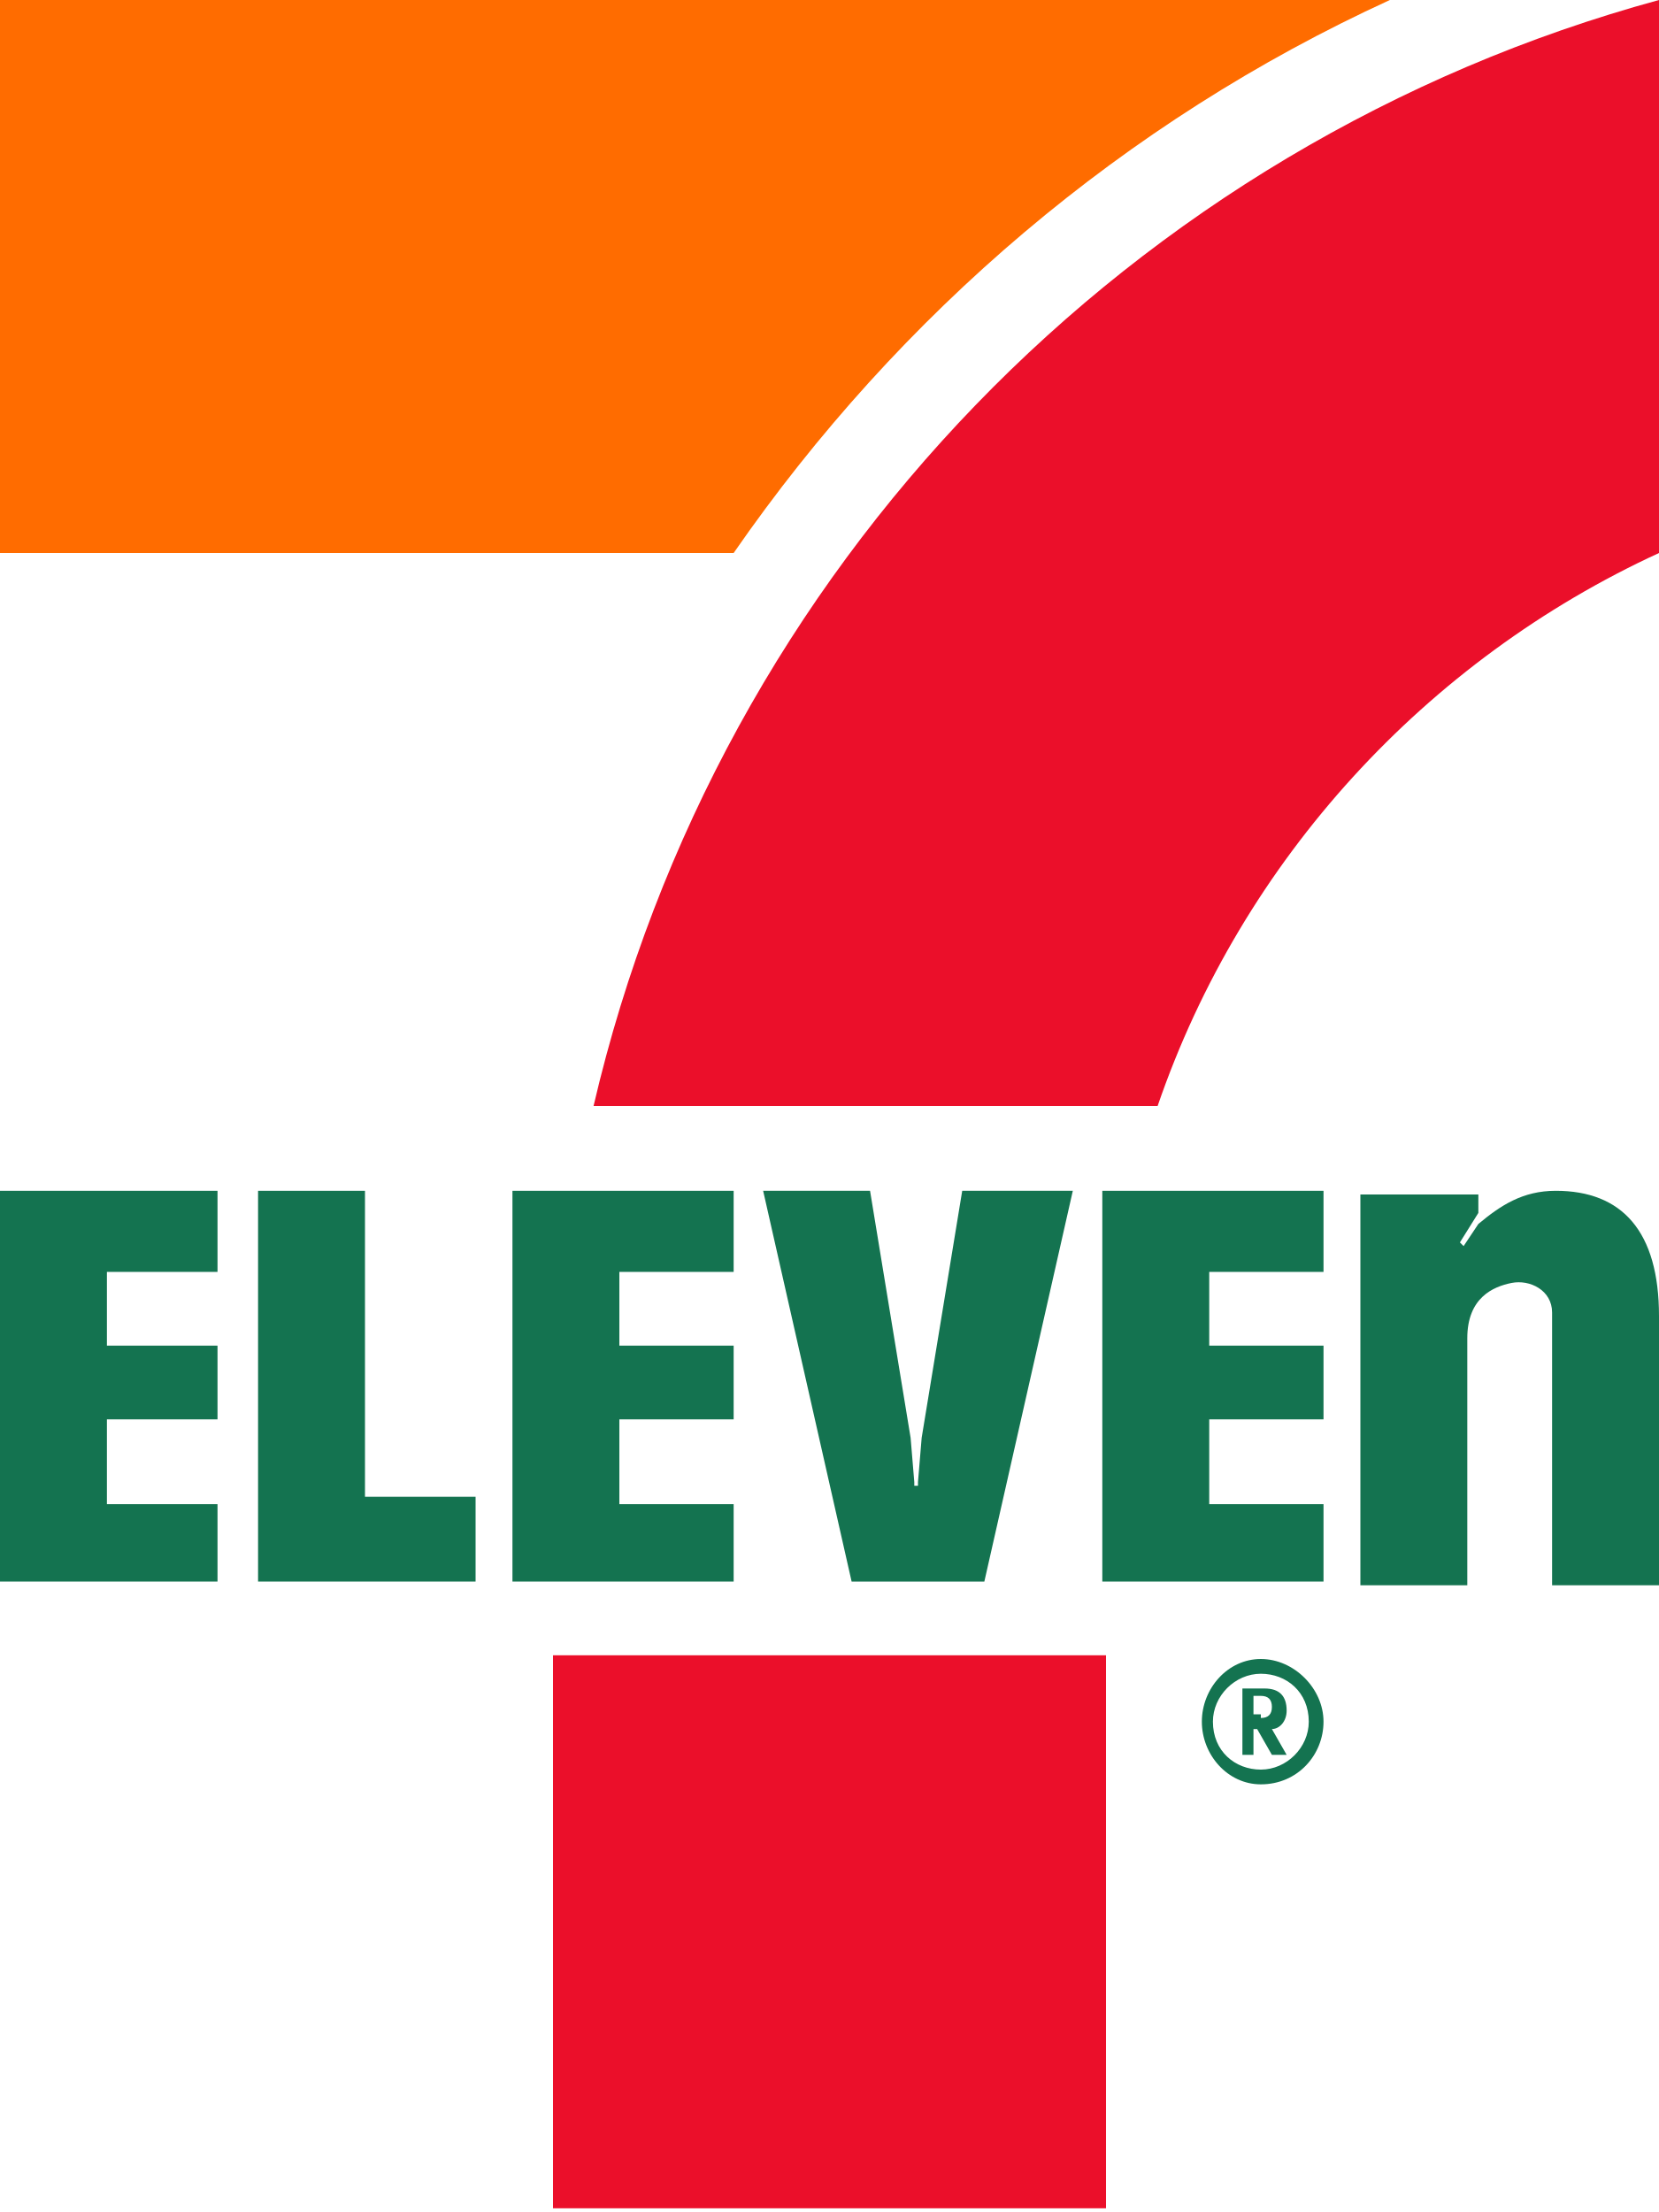
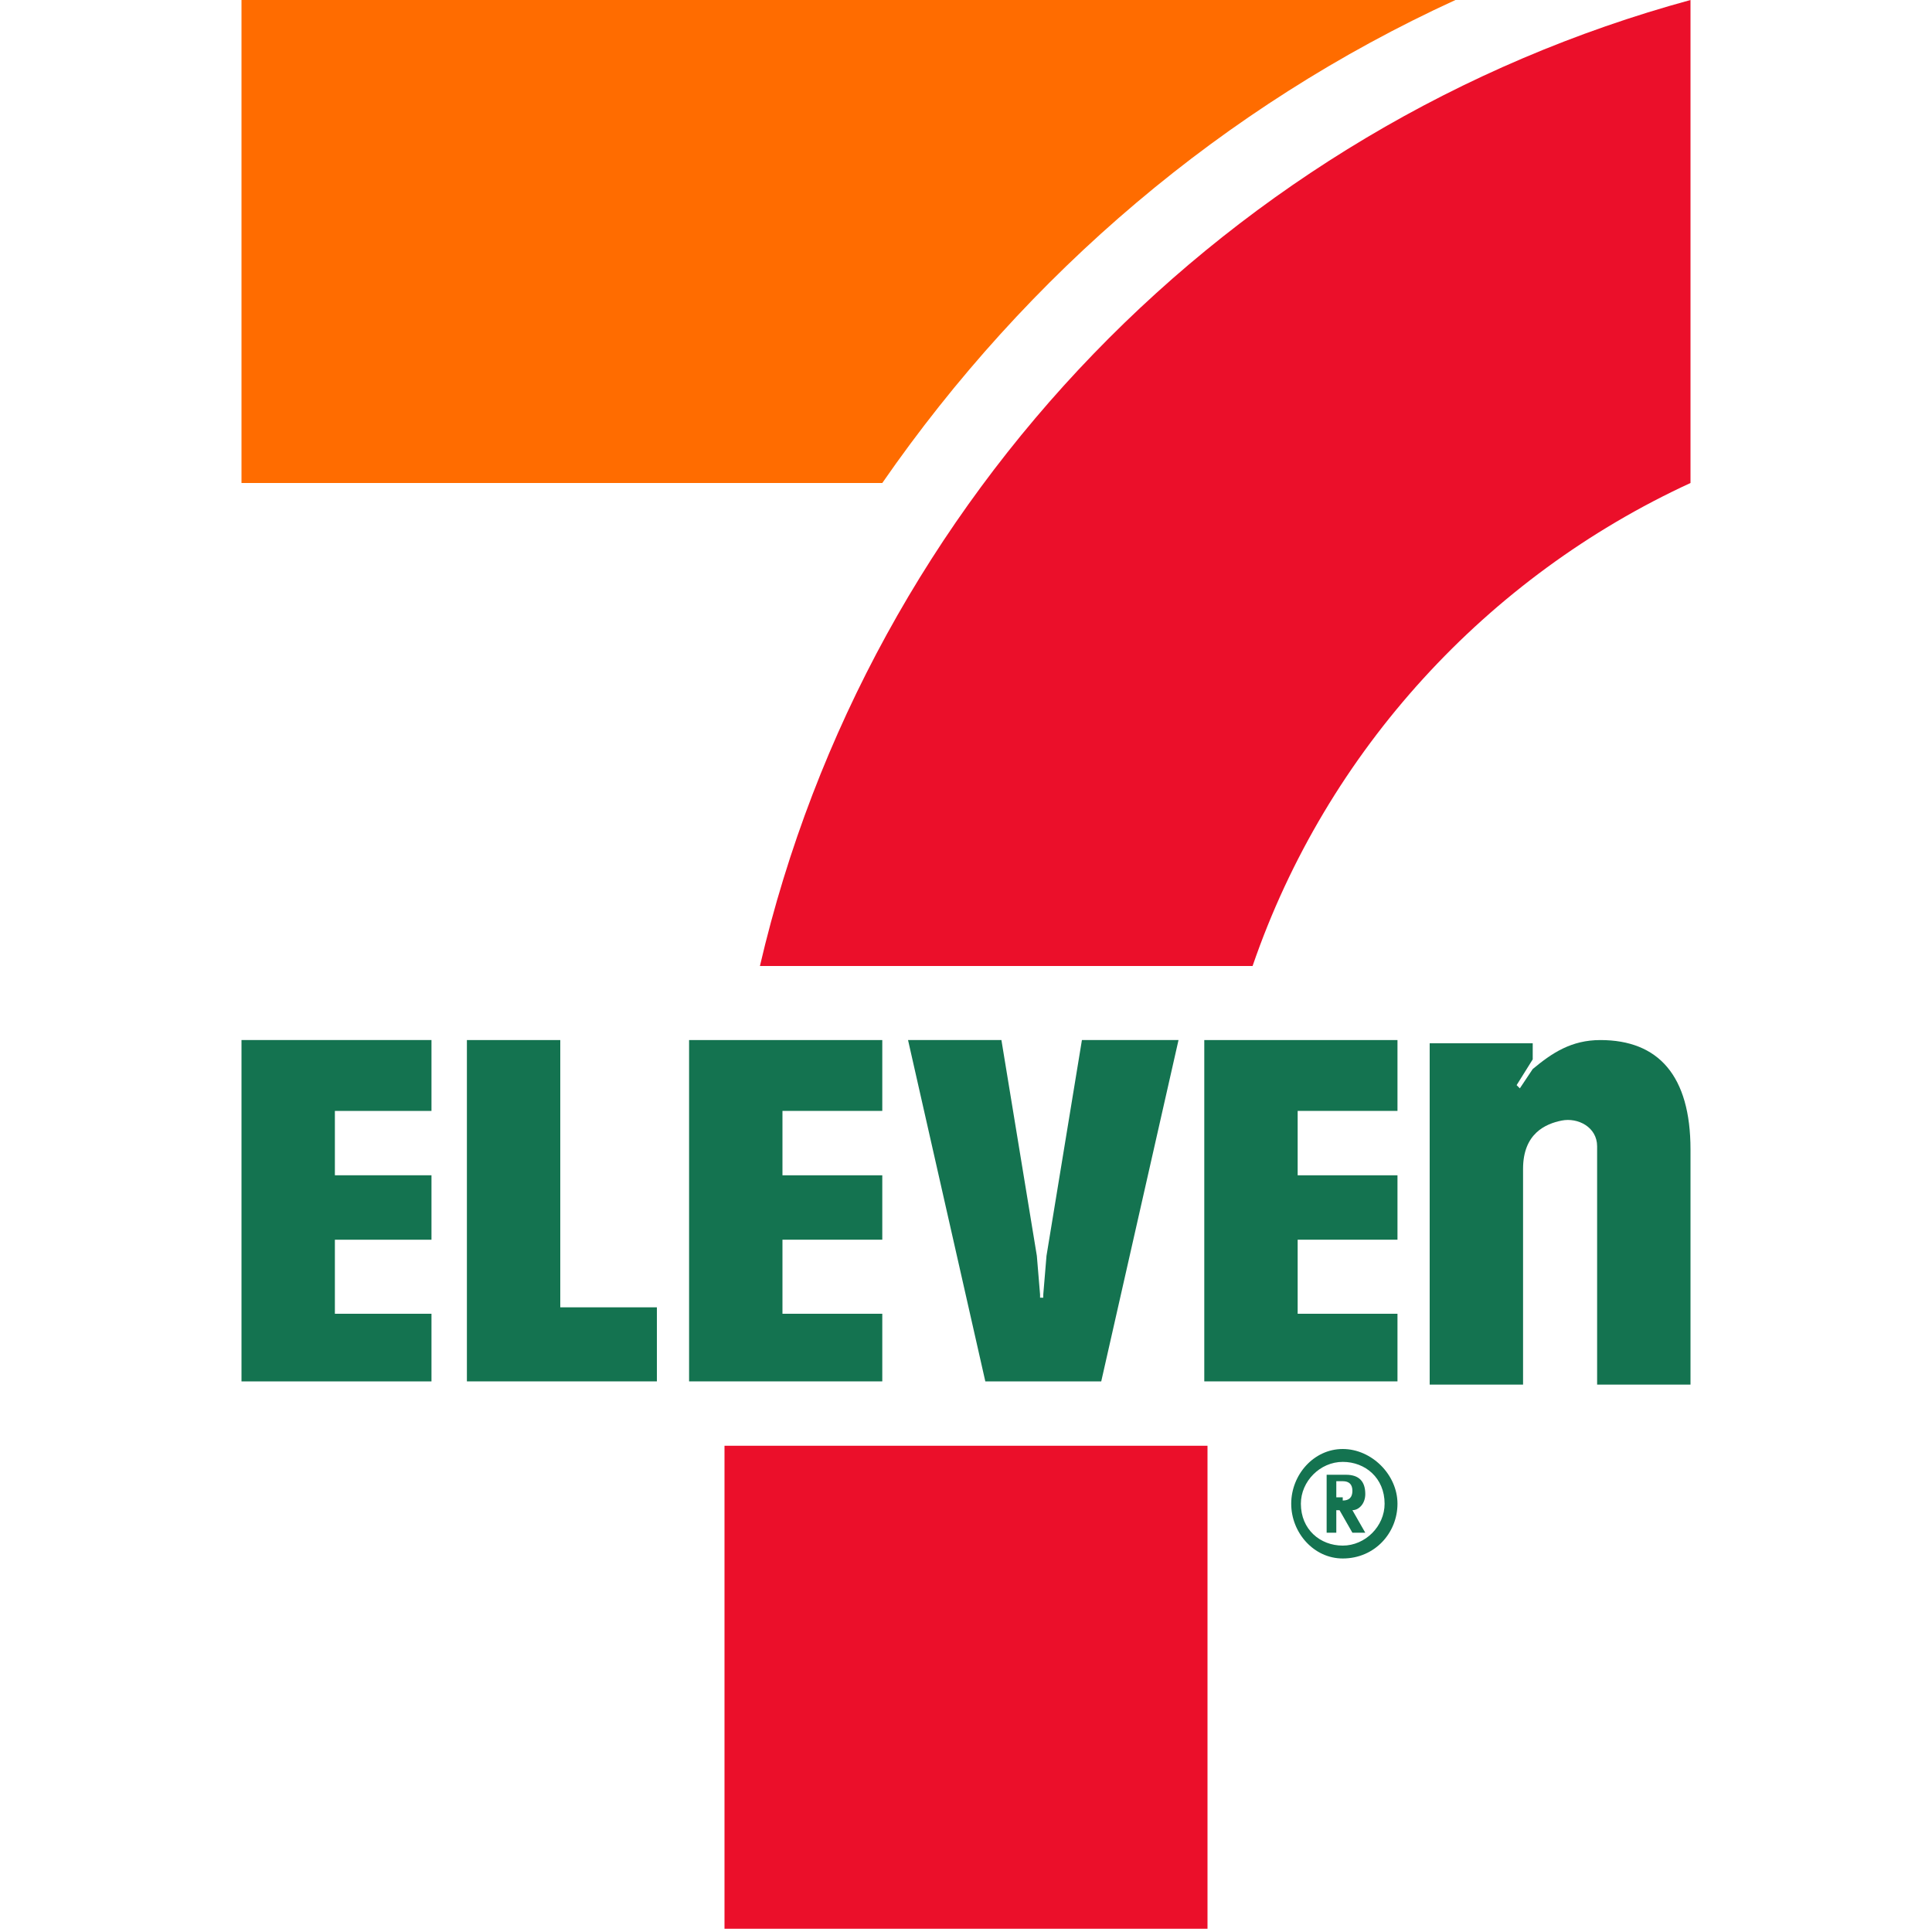
- <svg xmlns="http://www.w3.org/2000/svg" xmlns:xlink="http://www.w3.org/1999/xlink" version="1.1" id="Layer_1" x="0px" y="0px" viewBox="0 0 45 60" style="enable-background:new 0 0 45 60;" xml:space="preserve">
-   <style type="text/css">
+ <svg xmlns="http://www.w3.org/2000/svg" xmlns:xlink="http://www.w3.org/1999/xlink" viewBox="0 0 60 60" width="512" height="512">
+   <svg x="7.5" y="0" width="45" height="60" viewBox="0 0 45 60" version="1.1" id="Layer_1" style="enable-background:new 0 0 45 60;" xml:space="preserve">
+     <style type="text/css">
	.st0{clip-path:url(#SVGID_2_);fill:#147350;}
	.st1{clip-path:url(#SVGID_2_);fill:#FF6C00;}
	.st2{clip-path:url(#SVGID_2_);fill:#EB0F2A;}
</style>
-   <g>
-     <defs>
-       <rect id="SVGID_1_" width="45" height="59.9" />
-     </defs>
-     <clipPath id="SVGID_2_">
-       <use xlink:href="#SVGID_1_" style="overflow:visible;" />
-     </clipPath>
-     <path class="st0" d="M34.2,45c0.9,0,1.7,0.8,1.7,1.7c0,0.9-0.7,1.7-1.7,1.7c-0.9,0-1.6-0.8-1.6-1.7C32.6,45.8,33.3,45,34.2,45    M34.2,48c0.7,0,1.3-0.6,1.3-1.3c0-0.8-0.6-1.3-1.3-1.3c-0.7,0-1.3,0.6-1.3,1.3C32.9,47.5,33.5,48,34.2,48 M34,47.6h-0.3v-1.8h0.6   c0.4,0,0.6,0.2,0.6,0.6c0,0.3-0.2,0.5-0.4,0.5l0.4,0.7h-0.4l-0.4-0.7H34V47.6z M34.2,46.6c0.2,0,0.3-0.1,0.3-0.3   c0-0.2-0.1-0.3-0.3-0.3H34v0.5H34.2z" />
-     <path class="st0" d="M42.2,32.3c-0.9,0-1.5,0.4-2.1,0.9l-0.4,0.6l-0.1-0.1l0.5-0.8v-0.5h-3.2v10.6h2.9v-6.7c0-1.1,0.7-1.4,1.2-1.5   c0.5-0.1,1.1,0.2,1.1,0.8v7.4H45v-7.3C45,33.4,44,32.3,42.2,32.3" />
-     <polygon class="st0" points="9.9,40.6 12.9,40.6 12.9,42.9 7,42.9 7,32.3 9.9,32.3  " />
-     <polygon class="st0" points="0,42.9 5.9,42.9 5.9,40.8 2.9,40.8 2.9,38.5 5.9,38.5 5.9,36.5 2.9,36.5 2.9,34.5 5.9,34.5 5.9,32.3    0,32.3  " />
-     <polygon class="st0" points="13.9,42.9 19.9,42.9 19.9,40.8 16.8,40.8 16.8,38.5 19.9,38.5 19.9,36.5 16.8,36.5 16.8,34.5    19.9,34.5 19.9,32.3 13.9,32.3  " />
-     <polygon class="st0" points="29.9,42.9 35.9,42.9 35.9,40.8 32.8,40.8 32.8,38.5 35.9,38.5 35.9,36.5 32.8,36.5 32.8,34.5    35.9,34.5 35.9,32.3 29.9,32.3  " />
-     <polygon class="st0" points="26.1,32.3 26.1,32.3 26.1,32.3 25,39 24.9,40.2 24.9,40.3 24.8,40.3 24.8,40.2 24.7,39 23.6,32.3    23.6,32.3 20.7,32.3 23.1,42.9 26.7,42.9 29.1,32.3  " />
-     <path class="st1" d="M37.7,0H0v15h19.9C24.4,8.5,30.5,3.3,37.7,0" />
-     <polygon class="st2" points="15,59.9 30,59.9 30,44.9 15,44.9  " />
-     <path class="st2" d="M45,15V0C30.7,3.9,19.5,15.4,16.1,30h15.3C33.7,23.3,38.7,17.9,45,15" />
-   </g>
+     <g>
+       <defs>
+         <rect id="SVGID_1_" width="45" height="59.9" />
+       </defs>
+       <clipPath id="SVGID_2_">
+         <use xlink:href="#SVGID_1_" style="overflow:visible;" />
+       </clipPath>
+       <path class="st0" d="M34.2,45c0.9,0,1.7,0.8,1.7,1.7c0,0.9-0.7,1.7-1.7,1.7c-0.9,0-1.6-0.8-1.6-1.7C32.6,45.8,33.3,45,34.2,45    M34.2,48c0.7,0,1.3-0.6,1.3-1.3c0-0.8-0.6-1.3-1.3-1.3c-0.7,0-1.3,0.6-1.3,1.3C32.9,47.5,33.5,48,34.2,48 M34,47.6h-0.3v-1.8h0.6   c0.4,0,0.6,0.2,0.6,0.6c0,0.3-0.2,0.5-0.4,0.5l0.4,0.7h-0.4l-0.4-0.7H34V47.6z M34.2,46.6c0.2,0,0.3-0.1,0.3-0.3   c0-0.2-0.1-0.3-0.3-0.3H34v0.5H34.2z" />
+       <path class="st0" d="M42.2,32.3c-0.9,0-1.5,0.4-2.1,0.9l-0.4,0.6l-0.1-0.1l0.5-0.8v-0.5h-3.2v10.6h2.9v-6.7c0-1.1,0.7-1.4,1.2-1.5   c0.5-0.1,1.1,0.2,1.1,0.8v7.4H45v-7.3C45,33.4,44,32.3,42.2,32.3" />
+       <polygon class="st0" points="9.9,40.6 12.9,40.6 12.9,42.9 7,42.9 7,32.3 9.9,32.3  " />
+       <polygon class="st0" points="0,42.9 5.9,42.9 5.9,40.8 2.9,40.8 2.9,38.5 5.9,38.5 5.9,36.5 2.9,36.5 2.9,34.5 5.9,34.5 5.9,32.3    0,32.3  " />
+       <polygon class="st0" points="13.9,42.9 19.9,42.9 19.9,40.8 16.8,40.8 16.8,38.5 19.9,38.5 19.9,36.5 16.8,36.5 16.8,34.5    19.9,34.5 19.9,32.3 13.9,32.3  " />
+       <polygon class="st0" points="29.9,42.9 35.9,42.9 35.9,40.8 32.8,40.8 32.8,38.5 35.9,38.5 35.9,36.5 32.8,36.5 32.8,34.5    35.9,34.5 35.9,32.3 29.9,32.3  " />
+       <polygon class="st0" points="26.1,32.3 26.1,32.3 26.1,32.3 25,39 24.9,40.2 24.9,40.3 24.8,40.3 24.8,40.2 24.7,39 23.6,32.3    23.6,32.3 20.7,32.3 23.1,42.9 26.7,42.9 29.1,32.3  " />
+       <path class="st1" d="M37.7,0H0v15h19.9C24.4,8.5,30.5,3.3,37.7,0" />
+       <polygon class="st2" points="15,59.9 30,59.9 30,44.9 15,44.9  " />
+       <path class="st2" d="M45,15V0C30.7,3.9,19.5,15.4,16.1,30h15.3C33.7,23.3,38.7,17.9,45,15" />
+     </g>
+   </svg>
</svg>
